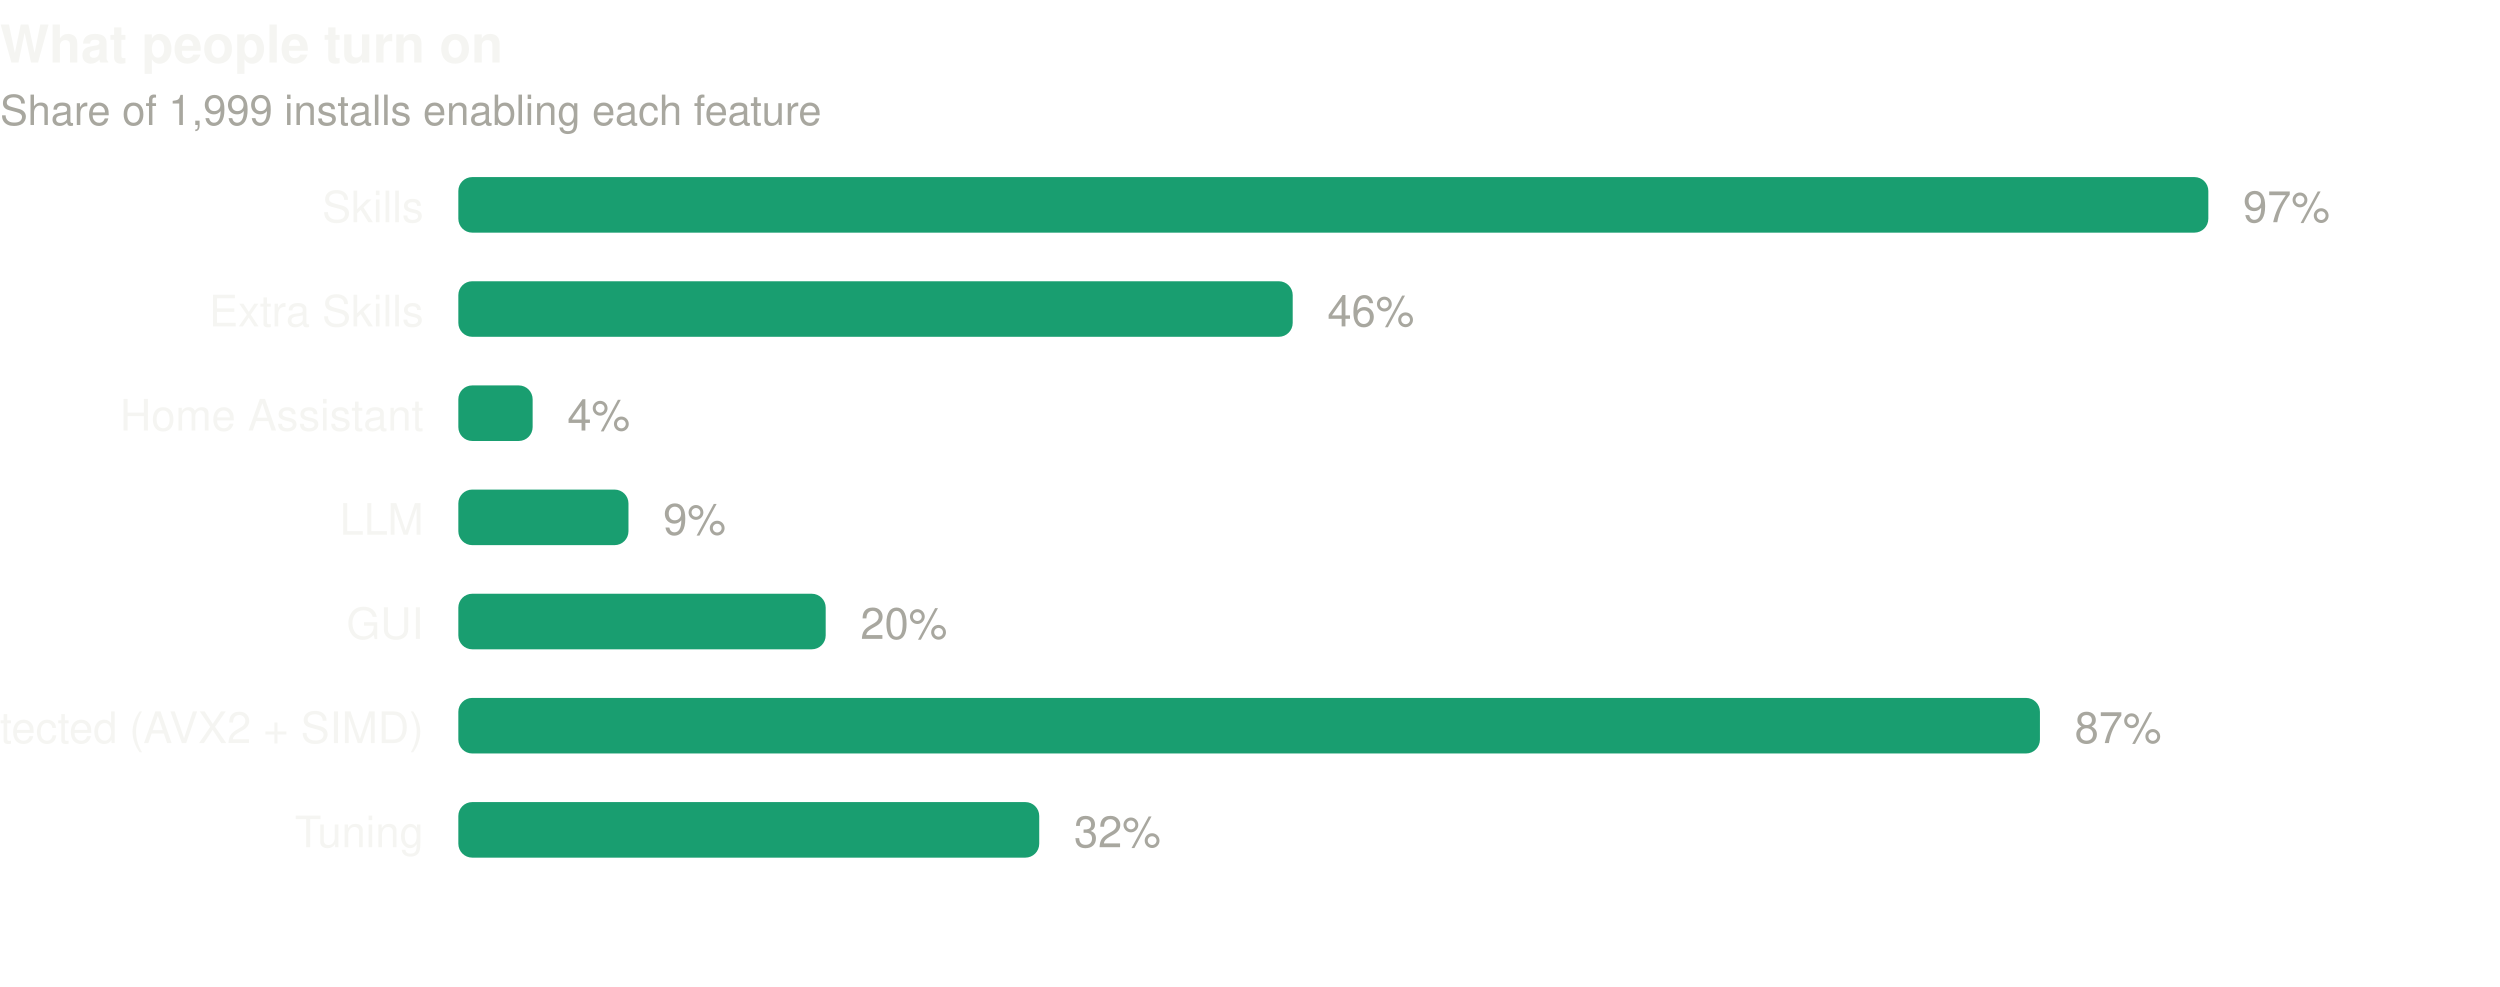
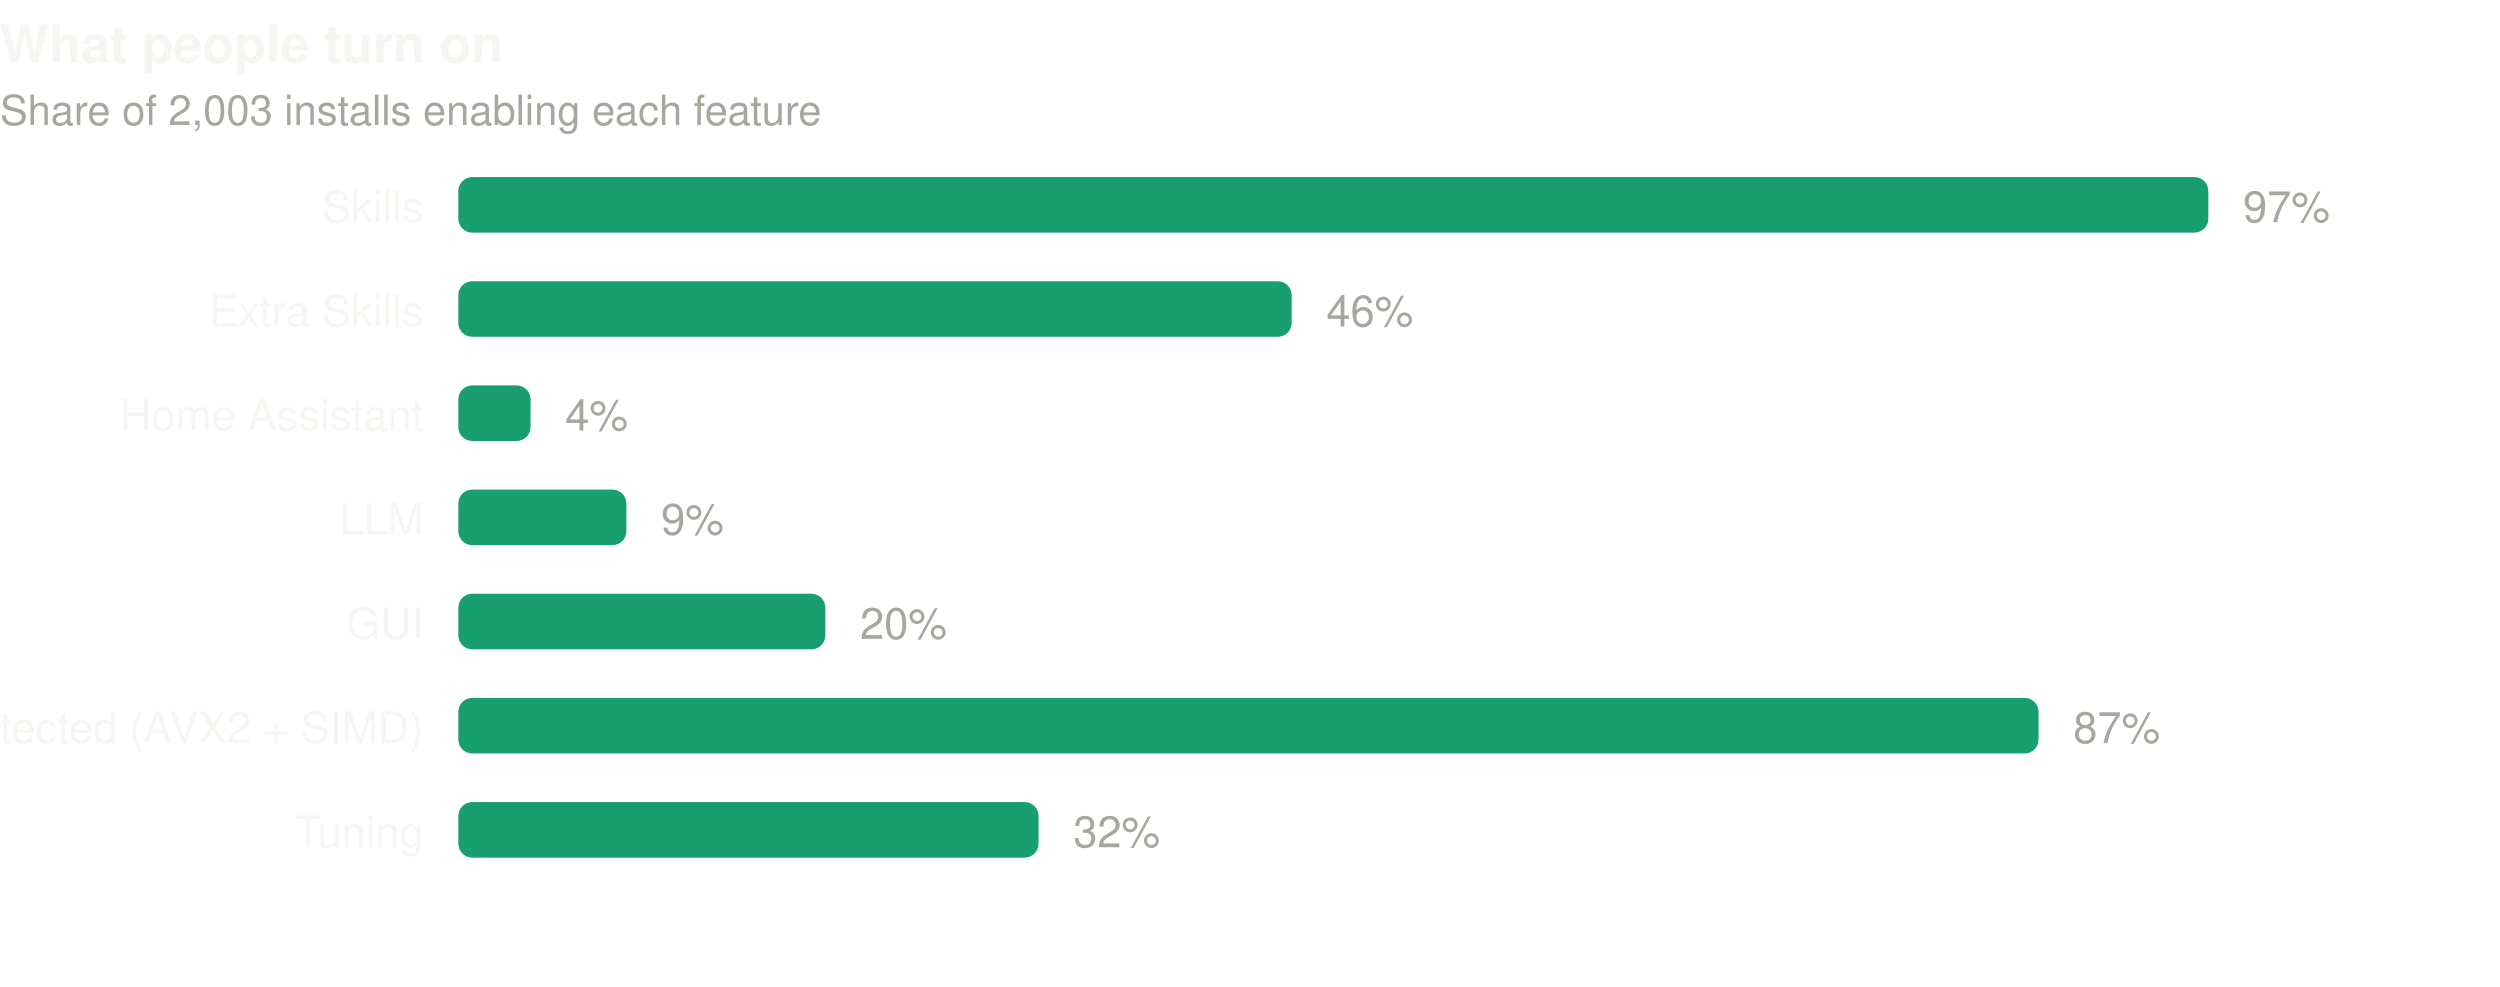
- <svg xmlns="http://www.w3.org/2000/svg" width="720" height="284" viewBox="0 0 720 284" role="img" aria-label="What people turn on. Share of 1,999 installs enabling each feature">
+ <svg xmlns="http://www.w3.org/2000/svg" width="720" height="284" viewBox="0 0 720 284" role="img" aria-label="What people turn on. Share of 2,003 installs enabling each feature">
  <text x="0" y="18" font-family="ui-sans-serif,-apple-system,BlinkMacSystemFont,'Segoe UI',Helvetica,Arial,sans-serif" font-size="15" font-weight="600" fill="#f5f5f2">What people turn on</text>
-   <text x="0" y="36" font-family="ui-sans-serif,-apple-system,BlinkMacSystemFont,'Segoe UI',Helvetica,Arial,sans-serif" font-size="12" fill="#a8a79f">Share of 1,999 installs enabling each feature</text>
+   <text x="0" y="36" font-family="ui-sans-serif,-apple-system,BlinkMacSystemFont,'Segoe UI',Helvetica,Arial,sans-serif" font-size="12" fill="#a8a79f">Share of 2,003 installs enabling each feature</text>
  <text x="122" y="64.0" text-anchor="end" font-family="ui-sans-serif,-apple-system,BlinkMacSystemFont,'Segoe UI',Helvetica,Arial,sans-serif" font-size="12.5" fill="#f5f5f2">Skills</text>
  <rect x="132" y="51.0" width="504.0" height="16" rx="4" fill="#199e70" />
  <text x="646.0" y="64.0" font-family="ui-sans-serif,-apple-system,BlinkMacSystemFont,'Segoe UI',Helvetica,Arial,sans-serif" font-size="12.5" fill="#a8a79f">97%</text>
  <text x="122" y="94.0" text-anchor="end" font-family="ui-sans-serif,-apple-system,BlinkMacSystemFont,'Segoe UI',Helvetica,Arial,sans-serif" font-size="12.5" fill="#f5f5f2">Extra Skills</text>
-   <rect x="132" y="81.0" width="240.3" height="16" rx="4" fill="#199e70" />
-   <text x="382.3" y="94.0" font-family="ui-sans-serif,-apple-system,BlinkMacSystemFont,'Segoe UI',Helvetica,Arial,sans-serif" font-size="12.5" fill="#a8a79f">46%</text>
+   <rect x="132" y="81.0" width="240.0" height="16" rx="4" fill="#199e70" />
+   <text x="382.0" y="94.0" font-family="ui-sans-serif,-apple-system,BlinkMacSystemFont,'Segoe UI',Helvetica,Arial,sans-serif" font-size="12.5" fill="#a8a79f">46%</text>
  <text x="122" y="124.0" text-anchor="end" font-family="ui-sans-serif,-apple-system,BlinkMacSystemFont,'Segoe UI',Helvetica,Arial,sans-serif" font-size="12.5" fill="#f5f5f2">Home Assistant</text>
-   <rect x="132" y="111.0" width="21.4" height="16" rx="4" fill="#199e70" />
-   <text x="163.4" y="124.0" font-family="ui-sans-serif,-apple-system,BlinkMacSystemFont,'Segoe UI',Helvetica,Arial,sans-serif" font-size="12.5" fill="#a8a79f">4%</text>
+   <rect x="132" y="111.0" width="20.8" height="16" rx="4" fill="#199e70" />
+   <text x="162.8" y="124.0" font-family="ui-sans-serif,-apple-system,BlinkMacSystemFont,'Segoe UI',Helvetica,Arial,sans-serif" font-size="12.5" fill="#a8a79f">4%</text>
  <text x="122" y="154.0" text-anchor="end" font-family="ui-sans-serif,-apple-system,BlinkMacSystemFont,'Segoe UI',Helvetica,Arial,sans-serif" font-size="12.5" fill="#f5f5f2">LLM</text>
-   <rect x="132" y="141.0" width="49.0" height="16" rx="4" fill="#199e70" />
-   <text x="191.0" y="154.0" font-family="ui-sans-serif,-apple-system,BlinkMacSystemFont,'Segoe UI',Helvetica,Arial,sans-serif" font-size="12.5" fill="#a8a79f">9%</text>
+   <rect x="132" y="141.0" width="48.4" height="16" rx="4" fill="#199e70" />
+   <text x="190.4" y="154.0" font-family="ui-sans-serif,-apple-system,BlinkMacSystemFont,'Segoe UI',Helvetica,Arial,sans-serif" font-size="12.5" fill="#a8a79f">9%</text>
  <text x="122" y="184.0" text-anchor="end" font-family="ui-sans-serif,-apple-system,BlinkMacSystemFont,'Segoe UI',Helvetica,Arial,sans-serif" font-size="12.5" fill="#f5f5f2">GUI</text>
-   <rect x="132" y="171.0" width="105.8" height="16" rx="4" fill="#199e70" />
-   <text x="247.8" y="184.0" font-family="ui-sans-serif,-apple-system,BlinkMacSystemFont,'Segoe UI',Helvetica,Arial,sans-serif" font-size="12.5" fill="#a8a79f">20%</text>
+   <rect x="132" y="171.0" width="105.7" height="16" rx="4" fill="#199e70" />
+   <text x="247.7" y="184.0" font-family="ui-sans-serif,-apple-system,BlinkMacSystemFont,'Segoe UI',Helvetica,Arial,sans-serif" font-size="12.5" fill="#a8a79f">20%</text>
  <text x="122" y="214.0" text-anchor="end" font-family="ui-sans-serif,-apple-system,BlinkMacSystemFont,'Segoe UI',Helvetica,Arial,sans-serif" font-size="12.5" fill="#f5f5f2">CPU capability detected (AVX2 + SIMD)</text>
-   <rect x="132" y="201.0" width="455.5" height="16" rx="4" fill="#199e70" />
-   <text x="597.5" y="214.0" font-family="ui-sans-serif,-apple-system,BlinkMacSystemFont,'Segoe UI',Helvetica,Arial,sans-serif" font-size="12.5" fill="#a8a79f">87%</text>
+   <rect x="132" y="201.0" width="455.1" height="16" rx="4" fill="#199e70" />
+   <text x="597.1" y="214.0" font-family="ui-sans-serif,-apple-system,BlinkMacSystemFont,'Segoe UI',Helvetica,Arial,sans-serif" font-size="12.5" fill="#a8a79f">87%</text>
  <text x="122" y="244.0" text-anchor="end" font-family="ui-sans-serif,-apple-system,BlinkMacSystemFont,'Segoe UI',Helvetica,Arial,sans-serif" font-size="12.5" fill="#f5f5f2">Tuning</text>
-   <rect x="132" y="231.0" width="167.3" height="16" rx="4" fill="#199e70" />
-   <text x="309.3" y="244.0" font-family="ui-sans-serif,-apple-system,BlinkMacSystemFont,'Segoe UI',Helvetica,Arial,sans-serif" font-size="12.5" fill="#a8a79f">32%</text>
+   <rect x="132" y="231.0" width="167.1" height="16" rx="4" fill="#199e70" />
+   <text x="309.1" y="244.0" font-family="ui-sans-serif,-apple-system,BlinkMacSystemFont,'Segoe UI',Helvetica,Arial,sans-serif" font-size="12.5" fill="#a8a79f">32%</text>
</svg>
